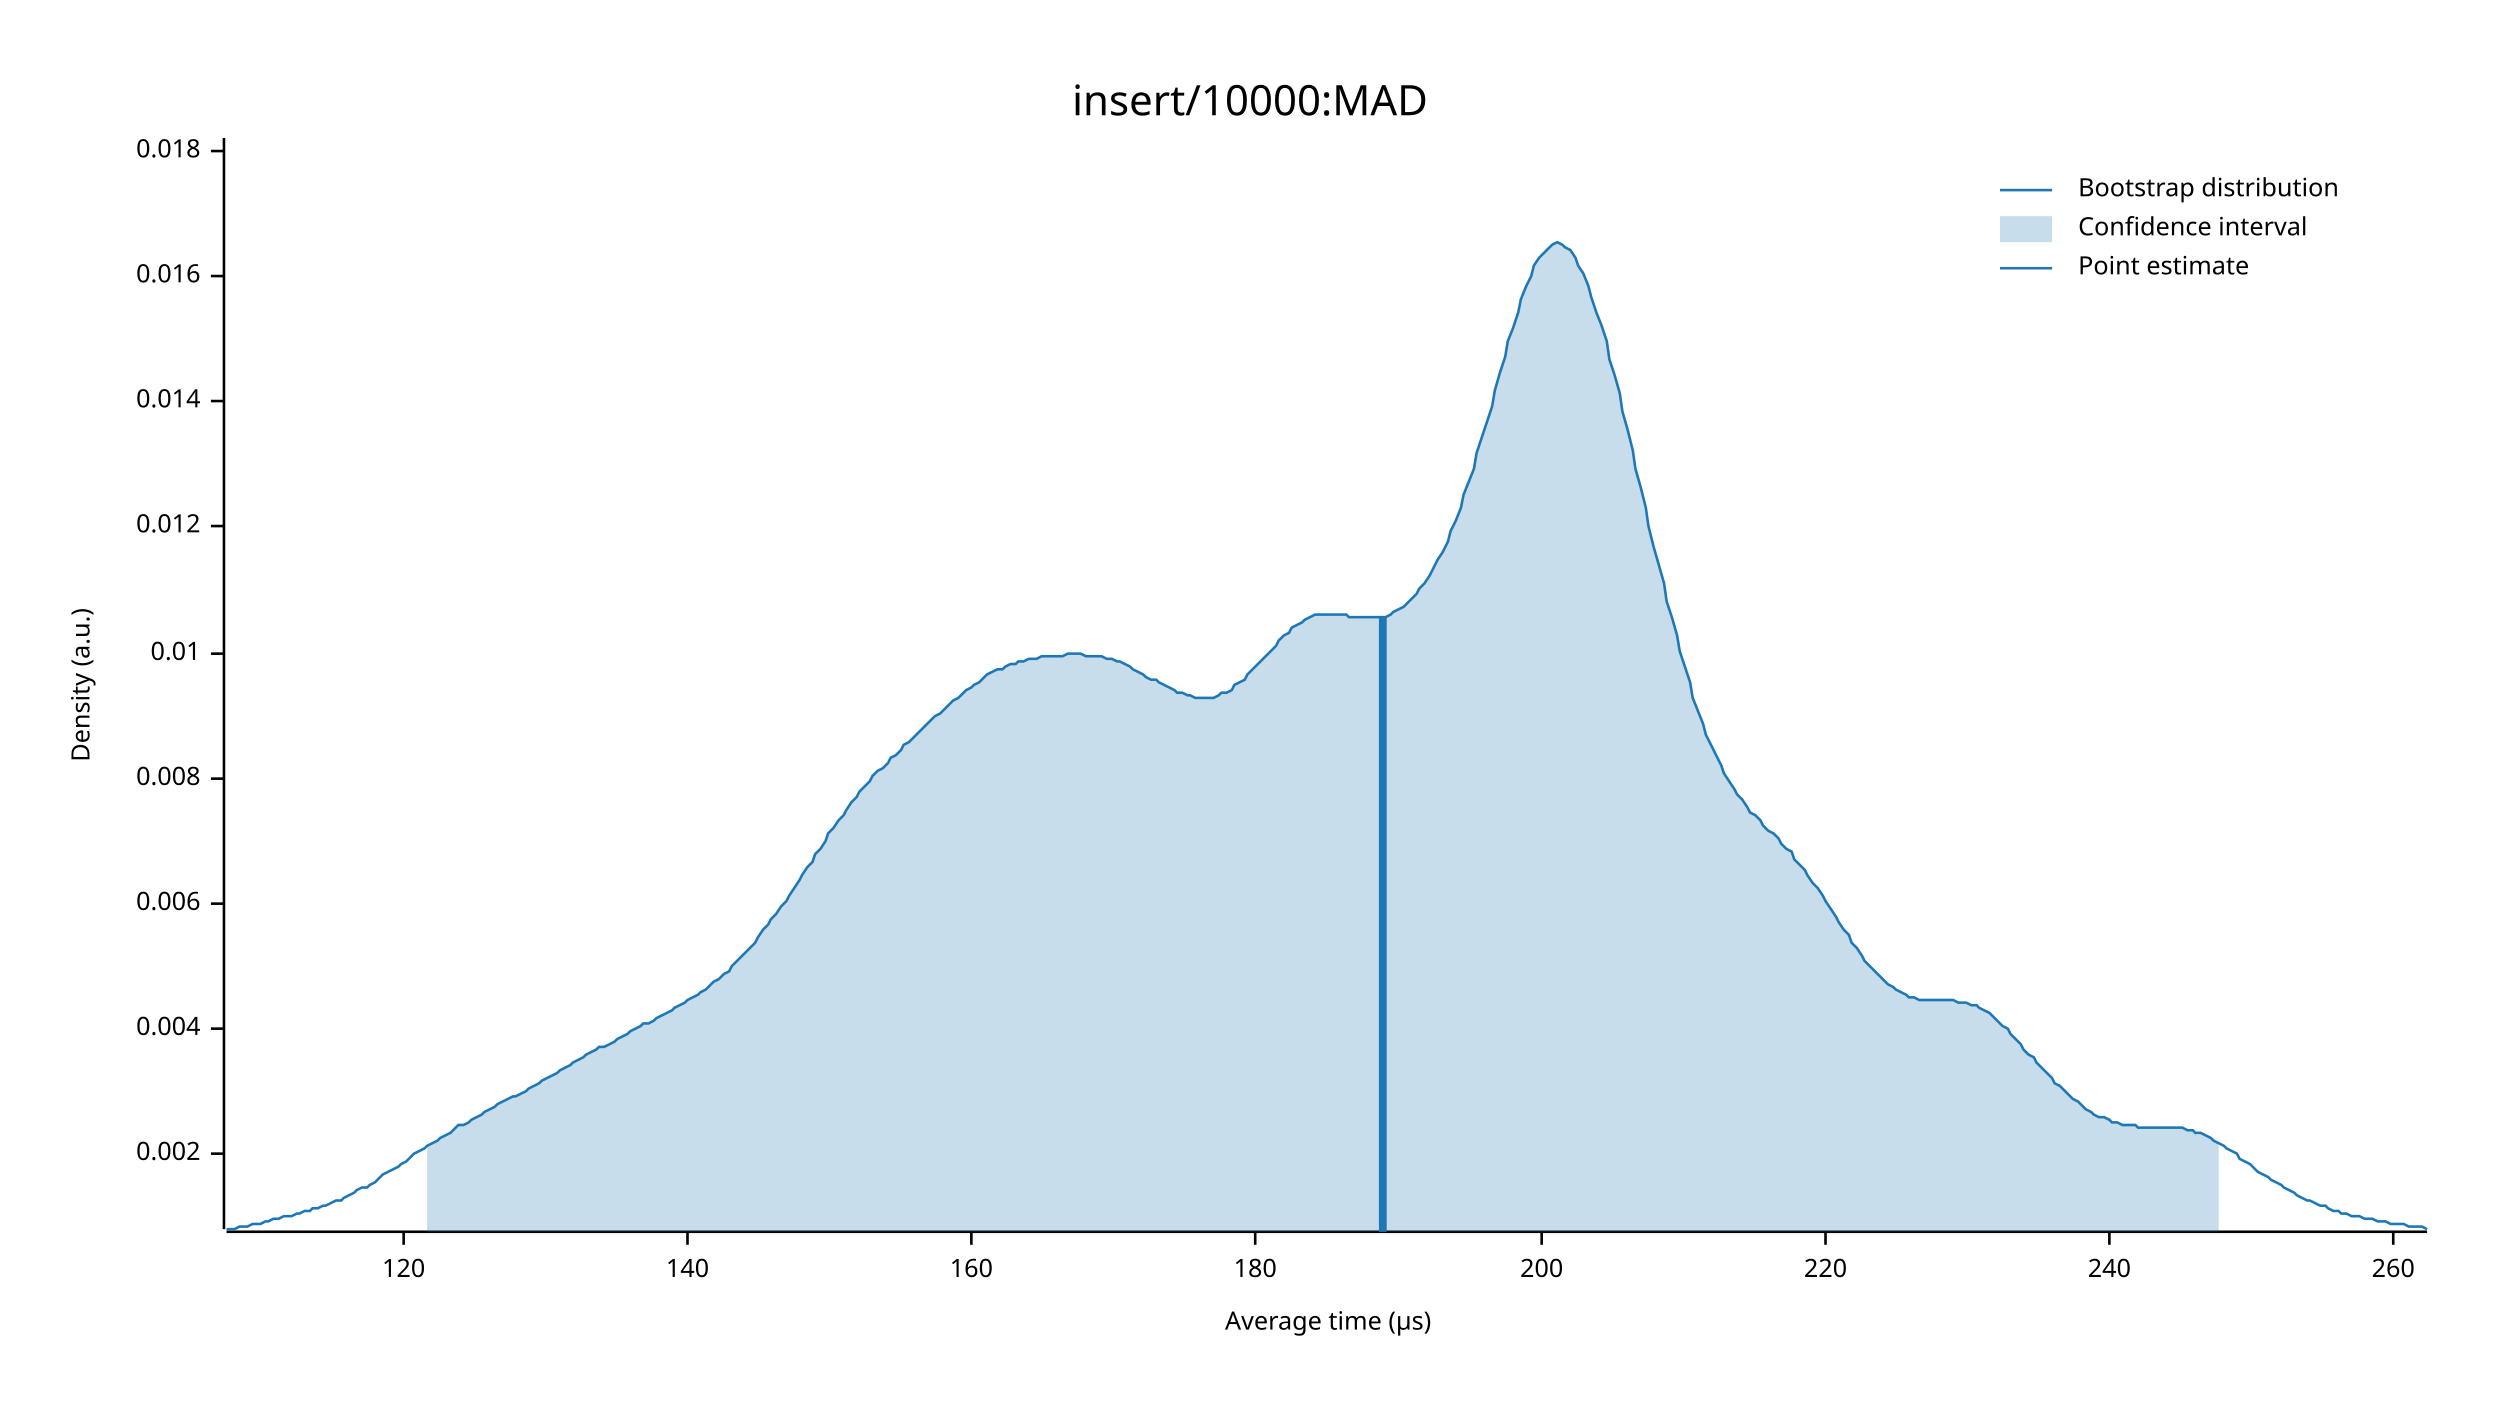
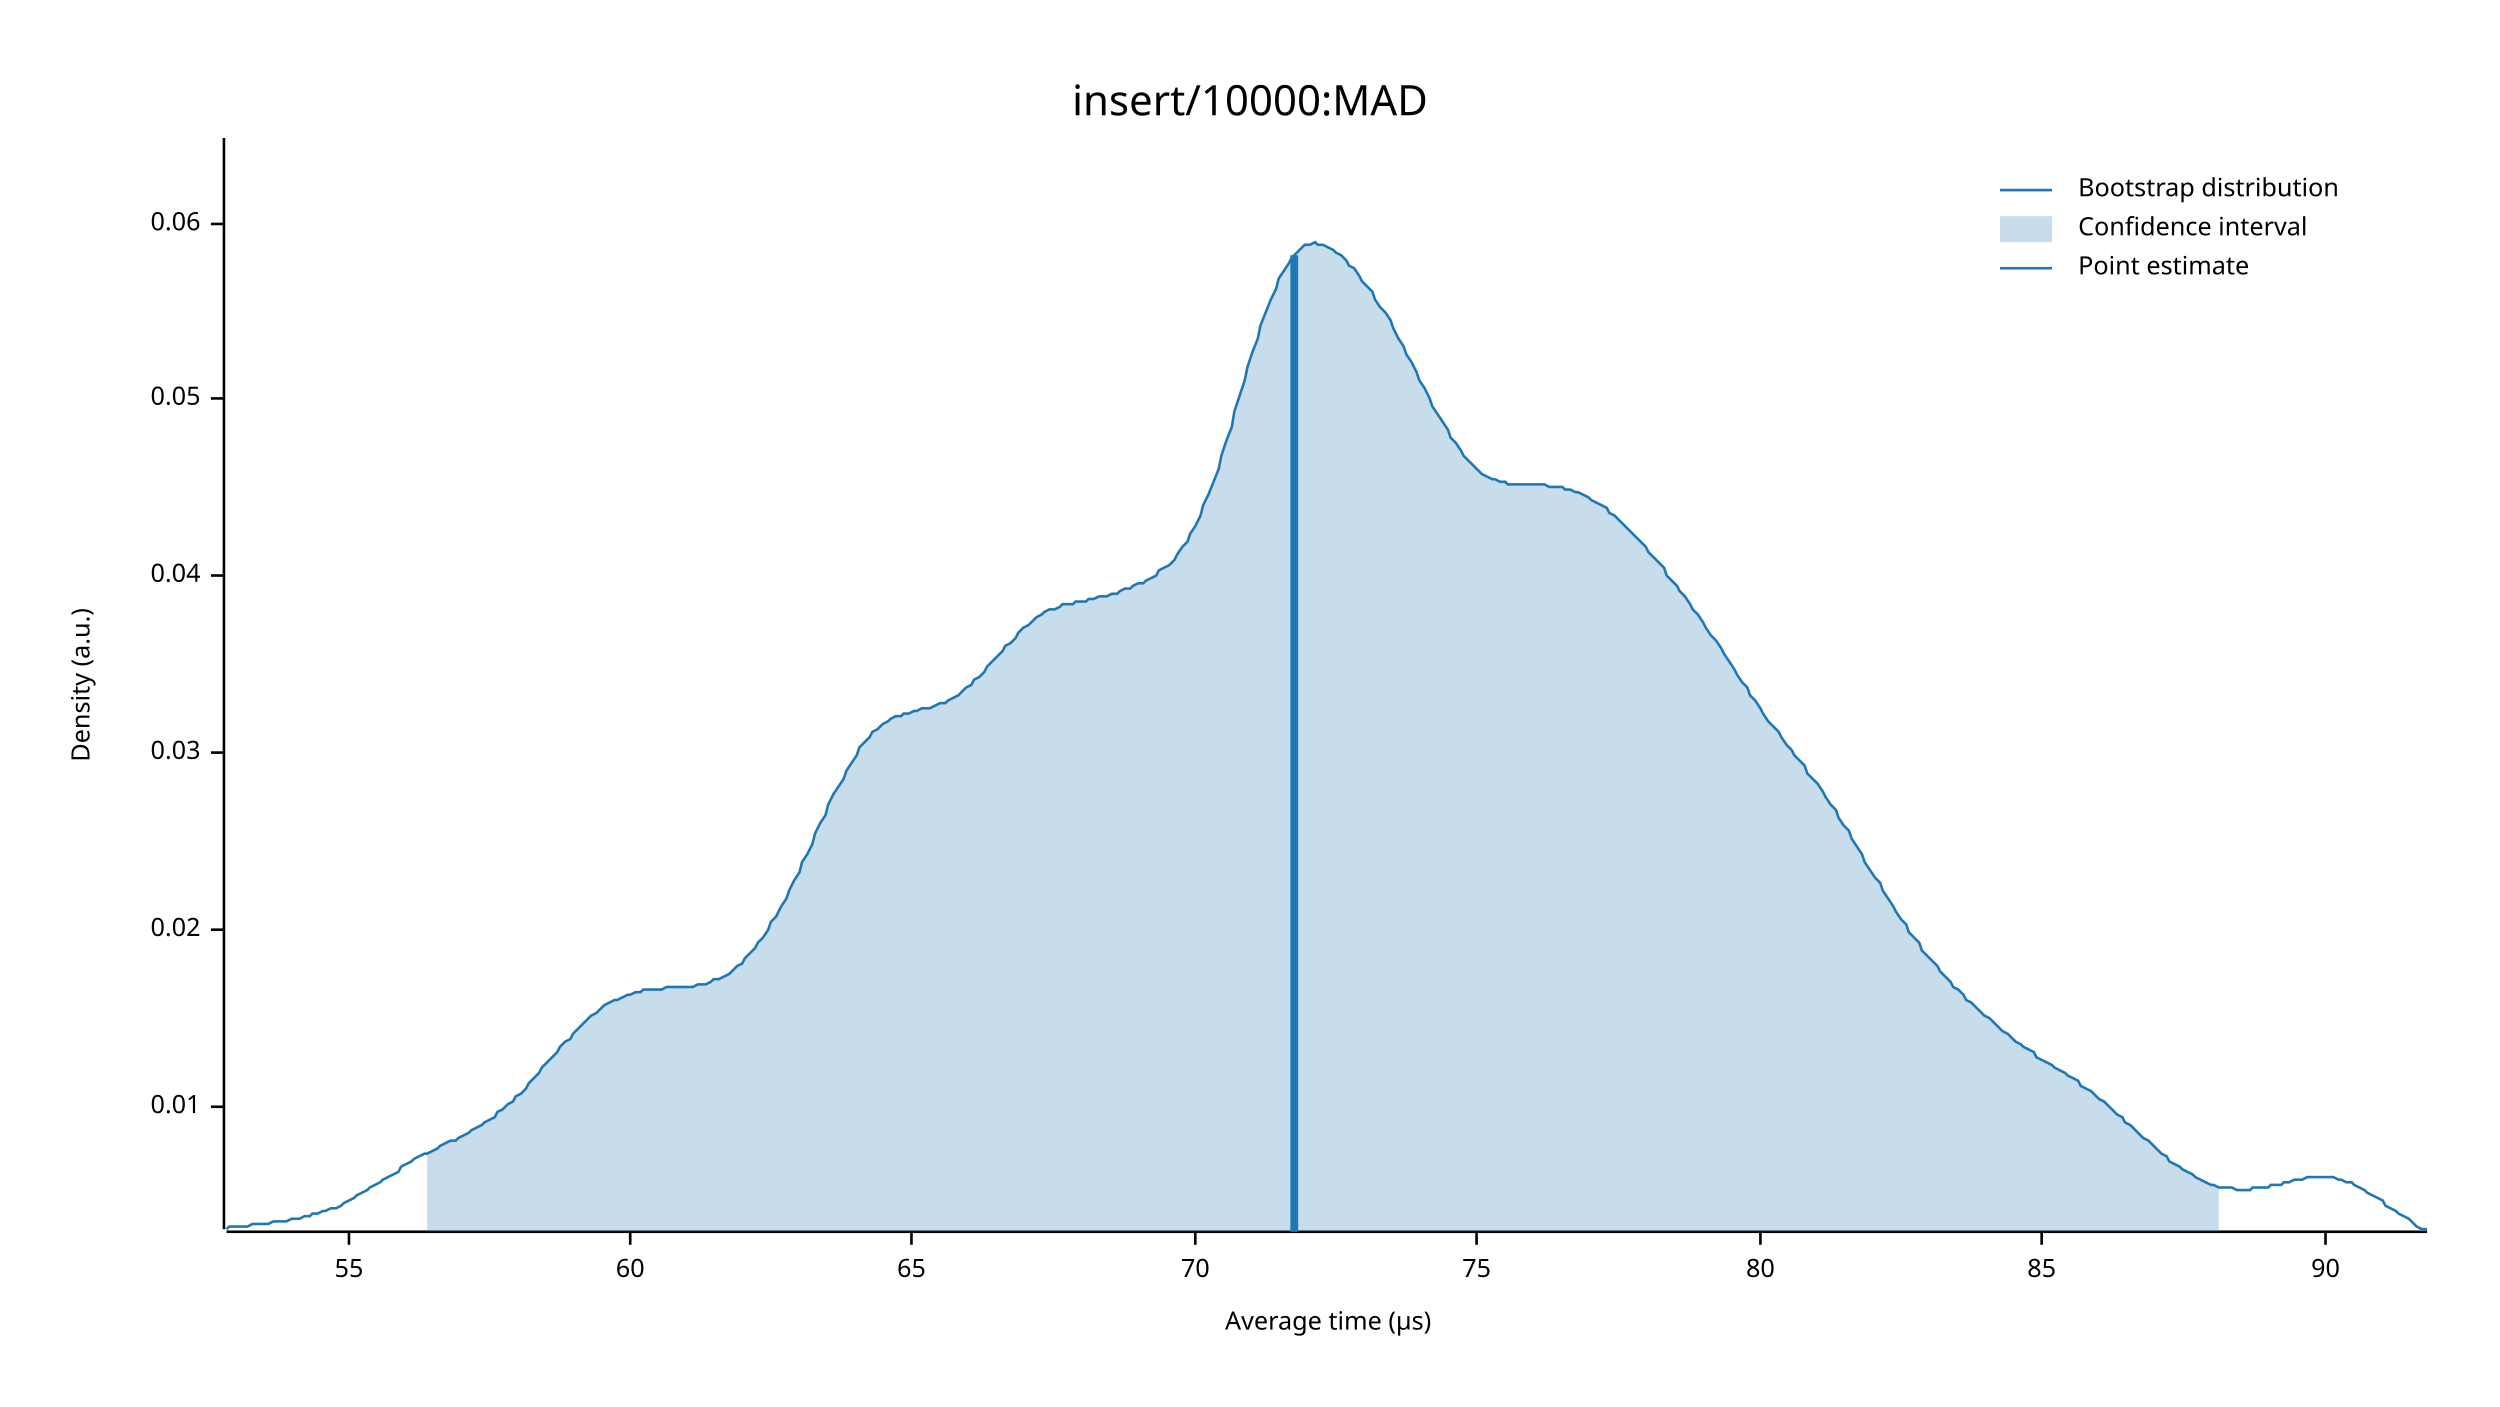
<svg xmlns="http://www.w3.org/2000/svg" width="960" height="540" viewBox="0 0 960 540">
  <text x="480" y="32" dy="0.76em" text-anchor="middle" font-family="sans-serif" font-size="16.129" opacity="1" fill="#000000">
insert/10000:MAD
</text>
  <text x="27" y="263" dy="0.76em" text-anchor="middle" font-family="sans-serif" font-size="9.677" opacity="1" fill="#000000" transform="rotate(270, 27, 263)">
Density (a.u.)
</text>
  <text x="510" y="513" dy="-0.5ex" text-anchor="middle" font-family="sans-serif" font-size="9.677" opacity="1" fill="#000000">
Average time (µs)
</text>
  <polyline fill="none" opacity="1" stroke="#000000" stroke-width="1" points="86,53 86,472 " />
-   <text x="77" y="443" dy="0.5ex" text-anchor="end" font-family="sans-serif" font-size="9.677" opacity="1" fill="#000000">
- 0.002
- </text>
-   <polyline fill="none" opacity="1" stroke="#000000" stroke-width="1" points="81,443 86,443 " />
-   <text x="77" y="395" dy="0.5ex" text-anchor="end" font-family="sans-serif" font-size="9.677" opacity="1" fill="#000000">
- 0.004
- </text>
-   <polyline fill="none" opacity="1" stroke="#000000" stroke-width="1" points="81,395 86,395 " />
-   <text x="77" y="347" dy="0.5ex" text-anchor="end" font-family="sans-serif" font-size="9.677" opacity="1" fill="#000000">
- 0.006
- </text>
-   <polyline fill="none" opacity="1" stroke="#000000" stroke-width="1" points="81,347 86,347 " />
-   <text x="77" y="299" dy="0.5ex" text-anchor="end" font-family="sans-serif" font-size="9.677" opacity="1" fill="#000000">
- 0.008
- </text>
-   <polyline fill="none" opacity="1" stroke="#000000" stroke-width="1" points="81,299 86,299 " />
-   <text x="77" y="251" dy="0.5ex" text-anchor="end" font-family="sans-serif" font-size="9.677" opacity="1" fill="#000000">
+   <text x="77" y="425" dy="0.5ex" text-anchor="end" font-family="sans-serif" font-size="9.677" opacity="1" fill="#000000">
0.01
</text>
-   <polyline fill="none" opacity="1" stroke="#000000" stroke-width="1" points="81,251 86,251 " />
-   <text x="77" y="202" dy="0.5ex" text-anchor="end" font-family="sans-serif" font-size="9.677" opacity="1" fill="#000000">
- 0.012
+   <polyline fill="none" opacity="1" stroke="#000000" stroke-width="1" points="81,425 86,425 " />
+   <text x="77" y="357" dy="0.5ex" text-anchor="end" font-family="sans-serif" font-size="9.677" opacity="1" fill="#000000">
+ 0.02
</text>
-   <polyline fill="none" opacity="1" stroke="#000000" stroke-width="1" points="81,202 86,202 " />
-   <text x="77" y="154" dy="0.5ex" text-anchor="end" font-family="sans-serif" font-size="9.677" opacity="1" fill="#000000">
- 0.014
+   <polyline fill="none" opacity="1" stroke="#000000" stroke-width="1" points="81,357 86,357 " />
+   <text x="77" y="289" dy="0.5ex" text-anchor="end" font-family="sans-serif" font-size="9.677" opacity="1" fill="#000000">
+ 0.03
</text>
-   <polyline fill="none" opacity="1" stroke="#000000" stroke-width="1" points="81,154 86,154 " />
-   <text x="77" y="106" dy="0.5ex" text-anchor="end" font-family="sans-serif" font-size="9.677" opacity="1" fill="#000000">
- 0.016
+   <polyline fill="none" opacity="1" stroke="#000000" stroke-width="1" points="81,289 86,289 " />
+   <text x="77" y="221" dy="0.5ex" text-anchor="end" font-family="sans-serif" font-size="9.677" opacity="1" fill="#000000">
+ 0.04
</text>
-   <polyline fill="none" opacity="1" stroke="#000000" stroke-width="1" points="81,106 86,106 " />
-   <text x="77" y="58" dy="0.5ex" text-anchor="end" font-family="sans-serif" font-size="9.677" opacity="1" fill="#000000">
- 0.018
+   <polyline fill="none" opacity="1" stroke="#000000" stroke-width="1" points="81,221 86,221 " />
+   <text x="77" y="153" dy="0.5ex" text-anchor="end" font-family="sans-serif" font-size="9.677" opacity="1" fill="#000000">
+ 0.05
</text>
-   <polyline fill="none" opacity="1" stroke="#000000" stroke-width="1" points="81,58 86,58 " />
+   <polyline fill="none" opacity="1" stroke="#000000" stroke-width="1" points="81,153 86,153 " />
+   <text x="77" y="86" dy="0.5ex" text-anchor="end" font-family="sans-serif" font-size="9.677" opacity="1" fill="#000000">
+ 0.06
+ </text>
+   <polyline fill="none" opacity="1" stroke="#000000" stroke-width="1" points="81,86 86,86 " />
  <polyline fill="none" opacity="1" stroke="#000000" stroke-width="1" points="87,473 932,473 " />
-   <text x="155" y="483" dy="0.76em" text-anchor="middle" font-family="sans-serif" font-size="9.677" opacity="1" fill="#000000">
- 120
+   <text x="134" y="483" dy="0.76em" text-anchor="middle" font-family="sans-serif" font-size="9.677" opacity="1" fill="#000000">
+ 55
</text>
-   <polyline fill="none" opacity="1" stroke="#000000" stroke-width="1" points="155,473 155,478 " />
-   <text x="264" y="483" dy="0.76em" text-anchor="middle" font-family="sans-serif" font-size="9.677" opacity="1" fill="#000000">
- 140
+   <polyline fill="none" opacity="1" stroke="#000000" stroke-width="1" points="134,473 134,478 " />
+   <text x="242" y="483" dy="0.76em" text-anchor="middle" font-family="sans-serif" font-size="9.677" opacity="1" fill="#000000">
+ 60
</text>
-   <polyline fill="none" opacity="1" stroke="#000000" stroke-width="1" points="264,473 264,478 " />
-   <text x="373" y="483" dy="0.76em" text-anchor="middle" font-family="sans-serif" font-size="9.677" opacity="1" fill="#000000">
- 160
+   <polyline fill="none" opacity="1" stroke="#000000" stroke-width="1" points="242,473 242,478 " />
+   <text x="350" y="483" dy="0.76em" text-anchor="middle" font-family="sans-serif" font-size="9.677" opacity="1" fill="#000000">
+ 65
</text>
-   <polyline fill="none" opacity="1" stroke="#000000" stroke-width="1" points="373,473 373,478 " />
-   <text x="482" y="483" dy="0.76em" text-anchor="middle" font-family="sans-serif" font-size="9.677" opacity="1" fill="#000000">
- 180
+   <polyline fill="none" opacity="1" stroke="#000000" stroke-width="1" points="350,473 350,478 " />
+   <text x="459" y="483" dy="0.76em" text-anchor="middle" font-family="sans-serif" font-size="9.677" opacity="1" fill="#000000">
+ 70
</text>
-   <polyline fill="none" opacity="1" stroke="#000000" stroke-width="1" points="482,473 482,478 " />
-   <text x="592" y="483" dy="0.76em" text-anchor="middle" font-family="sans-serif" font-size="9.677" opacity="1" fill="#000000">
- 200
+   <polyline fill="none" opacity="1" stroke="#000000" stroke-width="1" points="459,473 459,478 " />
+   <text x="567" y="483" dy="0.76em" text-anchor="middle" font-family="sans-serif" font-size="9.677" opacity="1" fill="#000000">
+ 75
</text>
-   <polyline fill="none" opacity="1" stroke="#000000" stroke-width="1" points="592,473 592,478 " />
-   <text x="701" y="483" dy="0.76em" text-anchor="middle" font-family="sans-serif" font-size="9.677" opacity="1" fill="#000000">
- 220
+   <polyline fill="none" opacity="1" stroke="#000000" stroke-width="1" points="567,473 567,478 " />
+   <text x="676" y="483" dy="0.76em" text-anchor="middle" font-family="sans-serif" font-size="9.677" opacity="1" fill="#000000">
+ 80
</text>
-   <polyline fill="none" opacity="1" stroke="#000000" stroke-width="1" points="701,473 701,478 " />
-   <text x="810" y="483" dy="0.76em" text-anchor="middle" font-family="sans-serif" font-size="9.677" opacity="1" fill="#000000">
- 240
+   <polyline fill="none" opacity="1" stroke="#000000" stroke-width="1" points="676,473 676,478 " />
+   <text x="784" y="483" dy="0.76em" text-anchor="middle" font-family="sans-serif" font-size="9.677" opacity="1" fill="#000000">
+ 85
</text>
-   <polyline fill="none" opacity="1" stroke="#000000" stroke-width="1" points="810,473 810,478 " />
-   <text x="919" y="483" dy="0.76em" text-anchor="middle" font-family="sans-serif" font-size="9.677" opacity="1" fill="#000000">
- 260
+   <polyline fill="none" opacity="1" stroke="#000000" stroke-width="1" points="784,473 784,478 " />
+   <text x="893" y="483" dy="0.76em" text-anchor="middle" font-family="sans-serif" font-size="9.677" opacity="1" fill="#000000">
+ 90
</text>
-   <polyline fill="none" opacity="1" stroke="#000000" stroke-width="1" points="919,473 919,478 " />
-   <polyline fill="none" opacity="1" stroke="#1F78B4" stroke-width="1" points="87,472 88,472 90,472 92,471 93,471 95,471 97,470 98,470 100,470 102,469 103,469 105,468 107,468 109,467 110,467 112,467 114,466 115,466 117,465 119,465 120,464 122,464 124,463 125,463 127,462 129,461 131,461 132,460 134,459 136,458 137,457 139,456 141,456 142,455 144,454 146,452 147,451 149,450 151,449 153,448 154,447 156,446 158,444 159,443 161,442 163,441 164,440 166,439 168,438 169,437 171,436 173,435 175,433 176,432 178,432 180,431 181,430 183,429 185,428 186,427 188,426 190,425 191,424 193,423 195,422 197,421 198,421 200,420 202,419 203,418 205,417 207,416 208,415 210,414 212,413 214,412 215,411 217,410 219,409 220,408 222,407 224,406 225,405 227,404 229,403 230,402 232,402 234,401 236,400 237,399 239,398 241,397 242,396 244,395 246,394 247,393 249,393 251,392 252,391 254,390 256,389 258,388 259,387 261,386 263,385 264,384 266,383 268,382 269,381 271,380 273,378 274,377 276,376 278,374 280,373 281,371 283,369 285,367 286,366 288,364 290,362 291,360 293,357 295,355 296,353 298,351 300,348 302,346 303,344 305,341 307,338 308,336 310,333 312,331 313,328 315,326 317,323 318,320 320,318 322,315 324,313 325,311 327,308 329,306 330,304 332,302 334,300 335,298 337,296 339,295 341,293 342,291 344,290 346,288 347,286 349,285 351,283 352,282 354,280 356,278 357,277 359,275 361,274 363,272 364,271 366,269 368,268 369,267 371,265 373,264 374,263 376,262 378,260 379,259 381,258 383,257 385,257 386,256 388,255 390,255 391,254 393,254 395,253 396,253 398,253 400,252 401,252 403,252 405,252 407,252 408,252 410,251 412,251 413,251 415,251 417,252 418,252 420,252 422,252 423,252 425,253 427,253 429,254 430,254 432,255 434,256 435,257 437,258 439,259 440,260 442,261 444,261 445,262 447,263 449,264 451,265 452,266 454,266 456,267 457,267 459,268 461,268 462,268 464,268 466,268 468,267 469,266 471,266 473,265 474,263 476,262 478,261 479,259 481,257 483,255 484,254 486,252 488,250 490,248 491,246 493,244 495,243 496,241 498,240 500,239 501,238 503,237 505,236 506,236 508,236 510,236 512,236 513,236 515,236 517,236 518,237 520,237 522,237 523,237 525,237 527,237 528,237 530,237 532,237 534,236 535,235 537,234 539,233 540,232 542,230 544,228 545,226 547,224 549,221 550,219 552,215 554,212 556,208 557,204 559,200 561,195 562,190 564,185 566,180 567,174 569,168 571,162 573,156 574,150 576,143 578,137 579,131 581,126 583,120 584,115 586,110 588,106 589,102 591,99 593,97 595,95 596,94 598,93 600,94 601,95 603,96 605,99 606,102 608,105 610,110 611,114 613,120 615,125 617,131 618,138 620,144 622,151 623,158 625,165 627,173 628,180 630,187 632,195 633,202 635,210 637,217 639,224 640,231 642,237 644,244 645,250 647,256 649,262 650,268 652,273 654,278 655,282 657,286 659,290 661,294 662,297 664,300 666,303 667,305 669,307 671,310 672,312 674,313 676,315 677,317 679,319 681,320 683,322 684,324 686,326 688,327 689,330 691,332 693,334 694,336 696,339 698,341 700,344 701,346 703,349 705,352 706,354 708,357 710,359 711,362 713,364 715,367 716,369 718,371 720,373 722,375 723,376 725,378 727,379 728,380 730,381 732,382 733,383 735,383 737,384 738,384 740,384 742,384 744,384 745,384 747,384 749,384 750,384 752,385 754,385 755,385 757,386 759,386 760,387 762,388 764,389 766,391 767,392 769,394 771,395 772,397 774,399 776,401 777,403 779,405 781,406 782,408 784,410 786,412 788,414 789,416 791,417 793,419 794,420 796,422 798,423 799,424 801,426 803,427 804,428 806,429 808,429 810,430 811,431 813,431 815,432 816,432 818,432 820,432 821,433 823,433 825,433 827,433 828,433 830,433 832,433 833,433 835,433 837,433 838,433 840,434 842,434 843,435 845,435 847,436 849,437 850,438 852,439 854,440 855,441 857,442 859,443 860,445 862,446 864,447 865,448 867,450 869,451 871,452 872,453 874,454 876,455 877,456 879,457 881,458 882,459 884,460 886,461 887,461 889,462 891,463 893,463 894,464 896,465 898,465 899,466 901,466 903,467 904,467 906,467 908,468 909,468 911,468 913,469 915,469 916,469 918,470 920,470 921,470 923,470 925,471 926,471 928,471 930,471 932,472 " />
-   <polygon opacity="0.25" fill="#1F78B4" points="164,440 166,439 168,438 169,437 171,436 173,435 175,433 176,432 178,432 180,431 181,430 183,429 185,428 186,427 188,426 190,425 191,424 193,423 195,422 197,421 198,421 200,420 202,419 203,418 205,417 207,416 208,415 210,414 212,413 214,412 215,411 217,410 219,409 220,408 222,407 224,406 225,405 227,404 229,403 230,402 232,402 234,401 236,400 237,399 239,398 241,397 242,396 244,395 246,394 247,393 249,393 251,392 252,391 254,390 256,389 258,388 259,387 261,386 263,385 264,384 266,383 268,382 269,381 271,380 273,378 274,377 276,376 278,374 280,373 281,371 283,369 285,367 286,366 288,364 290,362 291,360 293,357 295,355 296,353 298,351 300,348 302,346 303,344 305,341 307,338 308,336 310,333 312,331 313,328 315,326 317,323 318,320 320,318 322,315 324,313 325,311 327,308 329,306 330,304 332,302 334,300 335,298 337,296 339,295 341,293 342,291 344,290 346,288 347,286 349,285 351,283 352,282 354,280 356,278 357,277 359,275 361,274 363,272 364,271 366,269 368,268 369,267 371,265 373,264 374,263 376,262 378,260 379,259 381,258 383,257 385,257 386,256 388,255 390,255 391,254 393,254 395,253 396,253 398,253 400,252 401,252 403,252 405,252 407,252 408,252 410,251 412,251 413,251 415,251 417,252 418,252 420,252 422,252 423,252 425,253 427,253 429,254 430,254 432,255 434,256 435,257 437,258 439,259 440,260 442,261 444,261 445,262 447,263 449,264 451,265 452,266 454,266 456,267 457,267 459,268 461,268 462,268 464,268 466,268 468,267 469,266 471,266 473,265 474,263 476,262 478,261 479,259 481,257 483,255 484,254 486,252 488,250 490,248 491,246 493,244 495,243 496,241 498,240 500,239 501,238 503,237 505,236 506,236 508,236 510,236 512,236 513,236 515,236 517,236 518,237 520,237 522,237 523,237 525,237 527,237 528,237 530,237 532,237 534,236 535,235 537,234 539,233 540,232 542,230 544,228 545,226 547,224 549,221 550,219 552,215 554,212 556,208 557,204 559,200 561,195 562,190 564,185 566,180 567,174 569,168 571,162 573,156 574,150 576,143 578,137 579,131 581,126 583,120 584,115 586,110 588,106 589,102 591,99 593,97 595,95 596,94 598,93 600,94 601,95 603,96 605,99 606,102 608,105 610,110 611,114 613,120 615,125 617,131 618,138 620,144 622,151 623,158 625,165 627,173 628,180 630,187 632,195 633,202 635,210 637,217 639,224 640,231 642,237 644,244 645,250 647,256 649,262 650,268 652,273 654,278 655,282 657,286 659,290 661,294 662,297 664,300 666,303 667,305 669,307 671,310 672,312 674,313 676,315 677,317 679,319 681,320 683,322 684,324 686,326 688,327 689,330 691,332 693,334 694,336 696,339 698,341 700,344 701,346 703,349 705,352 706,354 708,357 710,359 711,362 713,364 715,367 716,369 718,371 720,373 722,375 723,376 725,378 727,379 728,380 730,381 732,382 733,383 735,383 737,384 738,384 740,384 742,384 744,384 745,384 747,384 749,384 750,384 752,385 754,385 755,385 757,386 759,386 760,387 762,388 764,389 766,391 767,392 769,394 771,395 772,397 774,399 776,401 777,403 779,405 781,406 782,408 784,410 786,412 788,414 789,416 791,417 793,419 794,420 796,422 798,423 799,424 801,426 803,427 804,428 806,429 808,429 810,430 811,431 813,431 815,432 816,432 818,432 820,432 821,433 823,433 825,433 827,433 828,433 830,433 832,433 833,433 835,433 837,433 838,433 840,434 842,434 843,435 845,435 847,436 849,437 850,438 852,439 852,473 164,473 " />
-   <polyline fill="none" opacity="1" stroke="#1F78B4" stroke-width="3" points="531,473 531,237 " />
+   <polyline fill="none" opacity="1" stroke="#000000" stroke-width="1" points="893,473 893,478 " />
+   <polyline fill="none" opacity="1" stroke="#1F78B4" stroke-width="1" points="87,472 88,471 90,471 92,471 93,471 95,471 97,470 98,470 100,470 102,470 103,470 105,469 107,469 109,469 110,469 112,468 114,468 115,468 117,467 119,467 120,466 122,466 124,465 125,465 127,464 129,464 131,463 132,462 134,461 136,460 137,459 139,458 141,457 142,456 144,455 146,454 147,453 149,452 151,451 153,450 154,448 156,447 158,446 159,445 161,444 163,443 164,443 166,442 168,441 169,440 171,439 173,438 175,438 176,437 178,436 180,435 181,434 183,433 185,432 186,431 188,430 190,429 191,427 193,426 195,424 197,423 198,421 200,420 202,418 203,416 205,414 207,412 208,410 210,408 212,406 214,404 215,402 217,400 219,399 220,397 222,395 224,393 225,392 227,390 229,389 230,388 232,386 234,385 236,384 237,384 239,383 241,382 242,382 244,381 246,381 247,380 249,380 251,380 252,380 254,380 256,379 258,379 259,379 261,379 263,379 264,379 266,379 268,378 269,378 271,378 273,377 274,376 276,376 278,375 280,374 281,373 283,371 285,370 286,368 288,366 290,364 291,362 293,360 295,357 296,354 298,352 300,348 302,345 303,342 305,338 307,335 308,331 310,328 312,324 313,320 315,316 317,313 318,309 320,305 322,302 324,299 325,296 327,293 329,290 330,287 332,285 334,283 335,281 337,280 339,278 341,277 342,276 344,275 346,275 347,274 349,274 351,273 352,273 354,272 356,272 357,272 359,271 361,270 363,270 364,269 366,268 368,267 369,266 371,264 373,263 374,261 376,260 378,258 379,256 381,254 383,252 385,250 386,248 388,247 390,245 391,243 393,241 395,240 396,239 398,237 400,236 401,235 403,234 405,234 407,233 408,232 410,232 412,232 413,231 415,231 417,231 418,230 420,230 422,229 423,229 425,229 427,228 429,228 430,227 432,226 434,226 435,225 437,224 439,224 440,223 442,222 444,221 445,219 447,218 449,217 451,215 452,213 454,210 456,208 457,205 459,202 461,198 462,194 464,190 466,185 468,180 469,175 471,169 473,164 474,158 476,152 478,146 479,141 481,135 483,130 484,125 486,120 488,115 490,111 491,107 493,104 495,101 496,99 498,97 500,95 501,94 503,94 505,93 506,94 508,94 510,95 512,96 513,97 515,98 517,100 518,102 520,103 522,106 523,108 525,110 527,112 528,115 530,118 532,120 534,123 535,126 537,130 539,133 540,136 542,139 544,143 545,146 547,149 549,153 550,156 552,159 554,162 556,165 557,168 559,170 561,173 562,175 564,177 566,179 567,180 569,182 571,183 573,184 574,184 576,185 578,185 579,186 581,186 583,186 584,186 586,186 588,186 589,186 591,186 593,186 595,187 596,187 598,187 600,187 601,188 603,188 605,189 606,189 608,190 610,191 611,192 613,193 615,194 617,195 618,197 620,198 622,200 623,201 625,203 627,205 628,206 630,208 632,210 633,212 635,214 637,216 639,218 640,221 642,223 644,225 645,227 647,229 649,232 650,234 652,236 654,239 655,241 657,244 659,246 661,249 662,251 664,254 666,257 667,259 669,262 671,264 672,267 674,269 676,272 677,274 679,277 681,279 683,281 684,283 686,286 688,288 689,290 691,292 693,294 694,297 696,299 698,301 700,304 701,306 703,309 705,311 706,314 708,317 710,319 711,322 713,325 715,328 716,331 718,334 720,337 722,339 723,342 725,345 727,348 728,350 730,353 732,355 733,358 735,360 737,362 738,365 740,367 742,369 744,371 745,373 747,375 749,377 750,379 752,380 754,382 755,384 757,385 759,387 760,388 762,390 764,391 766,393 767,394 769,396 771,397 772,398 774,400 776,401 777,402 779,403 781,404 782,406 784,407 786,408 788,409 789,410 791,411 793,412 794,413 796,414 798,415 799,417 801,418 803,419 804,420 806,422 808,423 810,425 811,426 813,428 815,429 816,431 818,432 820,434 821,435 823,437 825,438 827,440 828,441 830,443 832,444 833,446 835,447 837,448 838,449 840,450 842,451 843,452 845,453 847,454 849,455 850,455 852,456 854,456 855,456 857,456 859,457 860,457 862,457 864,457 865,456 867,456 869,456 871,456 872,455 874,455 876,455 877,454 879,454 881,453 882,453 884,453 886,452 887,452 889,452 891,452 893,452 894,452 896,452 898,453 899,453 901,454 903,454 904,455 906,456 908,457 909,458 911,459 913,460 915,461 916,463 918,464 920,465 921,466 923,467 925,468 926,469 928,471 930,472 932,472 " />
+   <polygon opacity="0.25" fill="#1F78B4" points="164,443 166,442 168,441 169,440 171,439 173,438 175,438 176,437 178,436 180,435 181,434 183,433 185,432 186,431 188,430 190,429 191,427 193,426 195,424 197,423 198,421 200,420 202,418 203,416 205,414 207,412 208,410 210,408 212,406 214,404 215,402 217,400 219,399 220,397 222,395 224,393 225,392 227,390 229,389 230,388 232,386 234,385 236,384 237,384 239,383 241,382 242,382 244,381 246,381 247,380 249,380 251,380 252,380 254,380 256,379 258,379 259,379 261,379 263,379 264,379 266,379 268,378 269,378 271,378 273,377 274,376 276,376 278,375 280,374 281,373 283,371 285,370 286,368 288,366 290,364 291,362 293,360 295,357 296,354 298,352 300,348 302,345 303,342 305,338 307,335 308,331 310,328 312,324 313,320 315,316 317,313 318,309 320,305 322,302 324,299 325,296 327,293 329,290 330,287 332,285 334,283 335,281 337,280 339,278 341,277 342,276 344,275 346,275 347,274 349,274 351,273 352,273 354,272 356,272 357,272 359,271 361,270 363,270 364,269 366,268 368,267 369,266 371,264 373,263 374,261 376,260 378,258 379,256 381,254 383,252 385,250 386,248 388,247 390,245 391,243 393,241 395,240 396,239 398,237 400,236 401,235 403,234 405,234 407,233 408,232 410,232 412,232 413,231 415,231 417,231 418,230 420,230 422,229 423,229 425,229 427,228 429,228 430,227 432,226 434,226 435,225 437,224 439,224 440,223 442,222 444,221 445,219 447,218 449,217 451,215 452,213 454,210 456,208 457,205 459,202 461,198 462,194 464,190 466,185 468,180 469,175 471,169 473,164 474,158 476,152 478,146 479,141 481,135 483,130 484,125 486,120 488,115 490,111 491,107 493,104 495,101 496,99 498,97 500,95 501,94 503,94 505,93 506,94 508,94 510,95 512,96 513,97 515,98 517,100 518,102 520,103 522,106 523,108 525,110 527,112 528,115 530,118 532,120 534,123 535,126 537,130 539,133 540,136 542,139 544,143 545,146 547,149 549,153 550,156 552,159 554,162 556,165 557,168 559,170 561,173 562,175 564,177 566,179 567,180 569,182 571,183 573,184 574,184 576,185 578,185 579,186 581,186 583,186 584,186 586,186 588,186 589,186 591,186 593,186 595,187 596,187 598,187 600,187 601,188 603,188 605,189 606,189 608,190 610,191 611,192 613,193 615,194 617,195 618,197 620,198 622,200 623,201 625,203 627,205 628,206 630,208 632,210 633,212 635,214 637,216 639,218 640,221 642,223 644,225 645,227 647,229 649,232 650,234 652,236 654,239 655,241 657,244 659,246 661,249 662,251 664,254 666,257 667,259 669,262 671,264 672,267 674,269 676,272 677,274 679,277 681,279 683,281 684,283 686,286 688,288 689,290 691,292 693,294 694,297 696,299 698,301 700,304 701,306 703,309 705,311 706,314 708,317 710,319 711,322 713,325 715,328 716,331 718,334 720,337 722,339 723,342 725,345 727,348 728,350 730,353 732,355 733,358 735,360 737,362 738,365 740,367 742,369 744,371 745,373 747,375 749,377 750,379 752,380 754,382 755,384 757,385 759,387 760,388 762,390 764,391 766,393 767,394 769,396 771,397 772,398 774,400 776,401 777,402 779,403 781,404 782,406 784,407 786,408 788,409 789,410 791,411 793,412 794,413 796,414 798,415 799,417 801,418 803,419 804,420 806,422 808,423 810,425 811,426 813,428 815,429 816,431 818,432 820,434 821,435 823,437 825,438 827,440 828,441 830,443 832,444 833,446 835,447 837,448 838,449 840,450 842,451 843,452 845,453 847,454 849,455 850,455 852,456 852,473 164,473 " />
+   <polyline fill="none" opacity="1" stroke="#1F78B4" stroke-width="3" points="497,473 497,98 " />
  <text x="798" y="68" dy="0.76em" text-anchor="start" font-family="sans-serif" font-size="9.677" opacity="1" fill="#000000">
Bootstrap distribution
</text>
  <text x="798" y="83" dy="0.76em" text-anchor="start" font-family="sans-serif" font-size="9.677" opacity="1" fill="#000000">
Confidence interval
</text>
  <text x="798" y="98" dy="0.76em" text-anchor="start" font-family="sans-serif" font-size="9.677" opacity="1" fill="#000000">
Point estimate
</text>
  <polyline fill="none" opacity="1" stroke="#1F78B4" stroke-width="1" points="768,73 788,73 " />
  <rect x="768" y="83" width="20" height="10" opacity="0.25" fill="#1F78B4" stroke="none" />
  <polyline fill="none" opacity="1" stroke="#1F78B4" stroke-width="1" points="768,103 788,103 " />
</svg>
